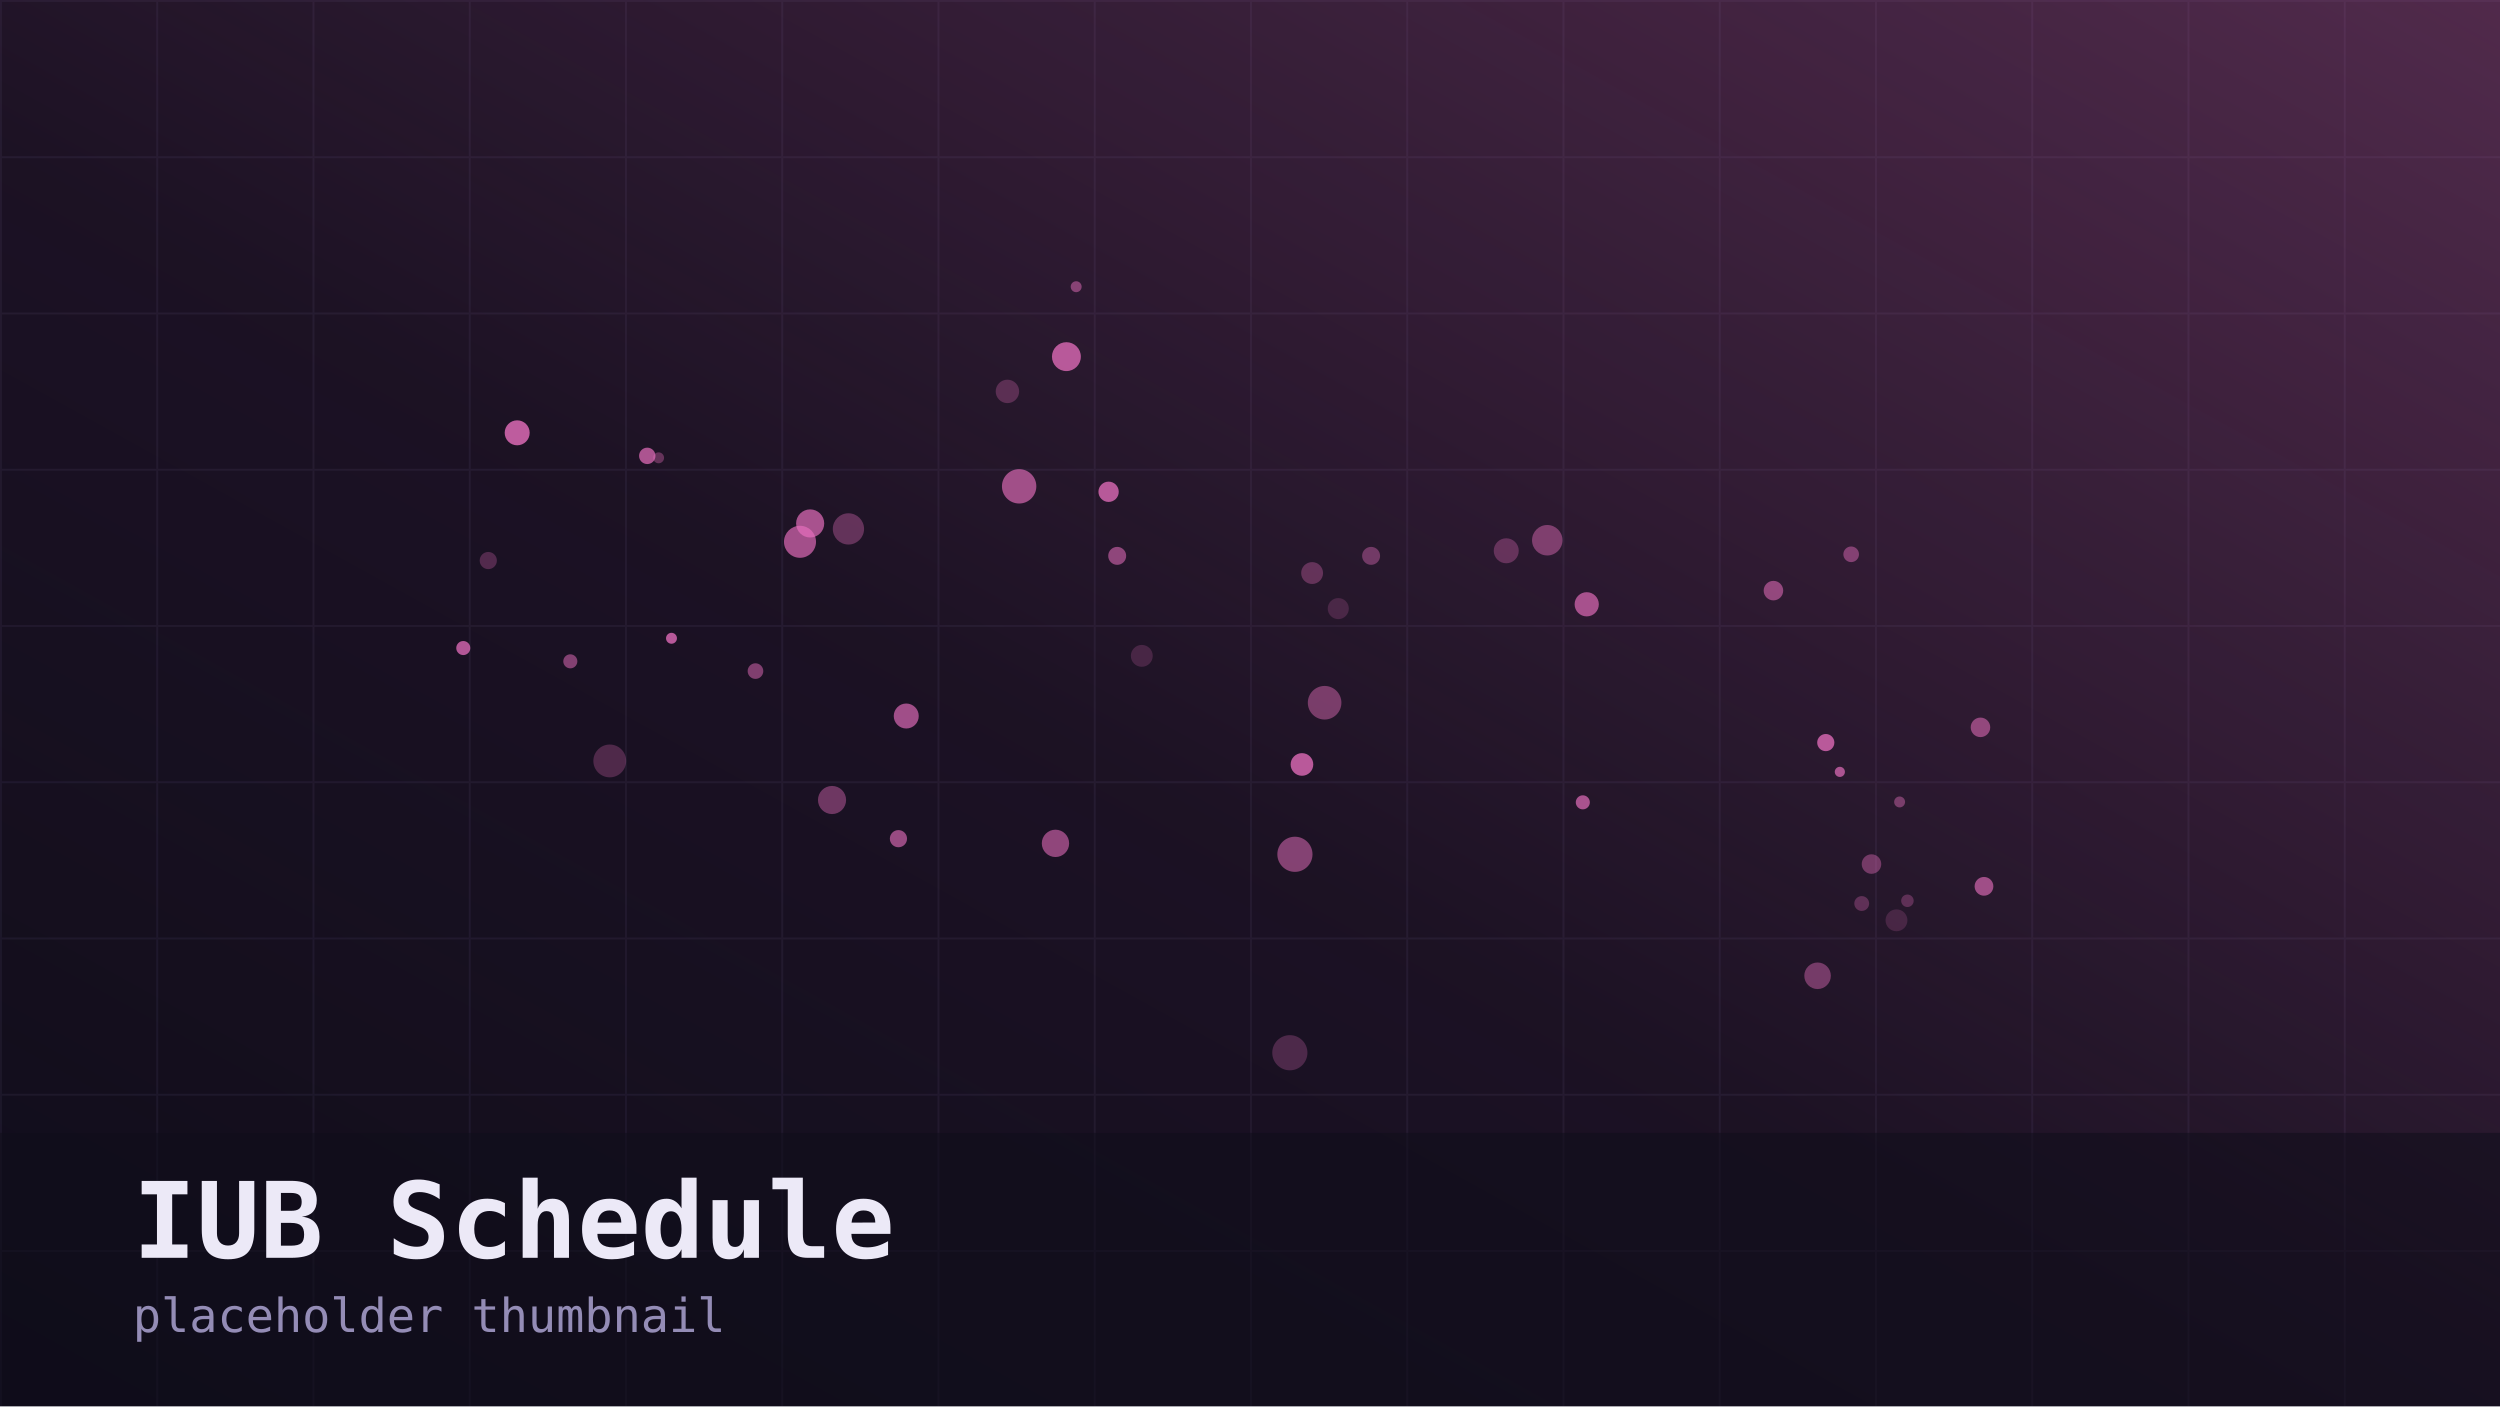
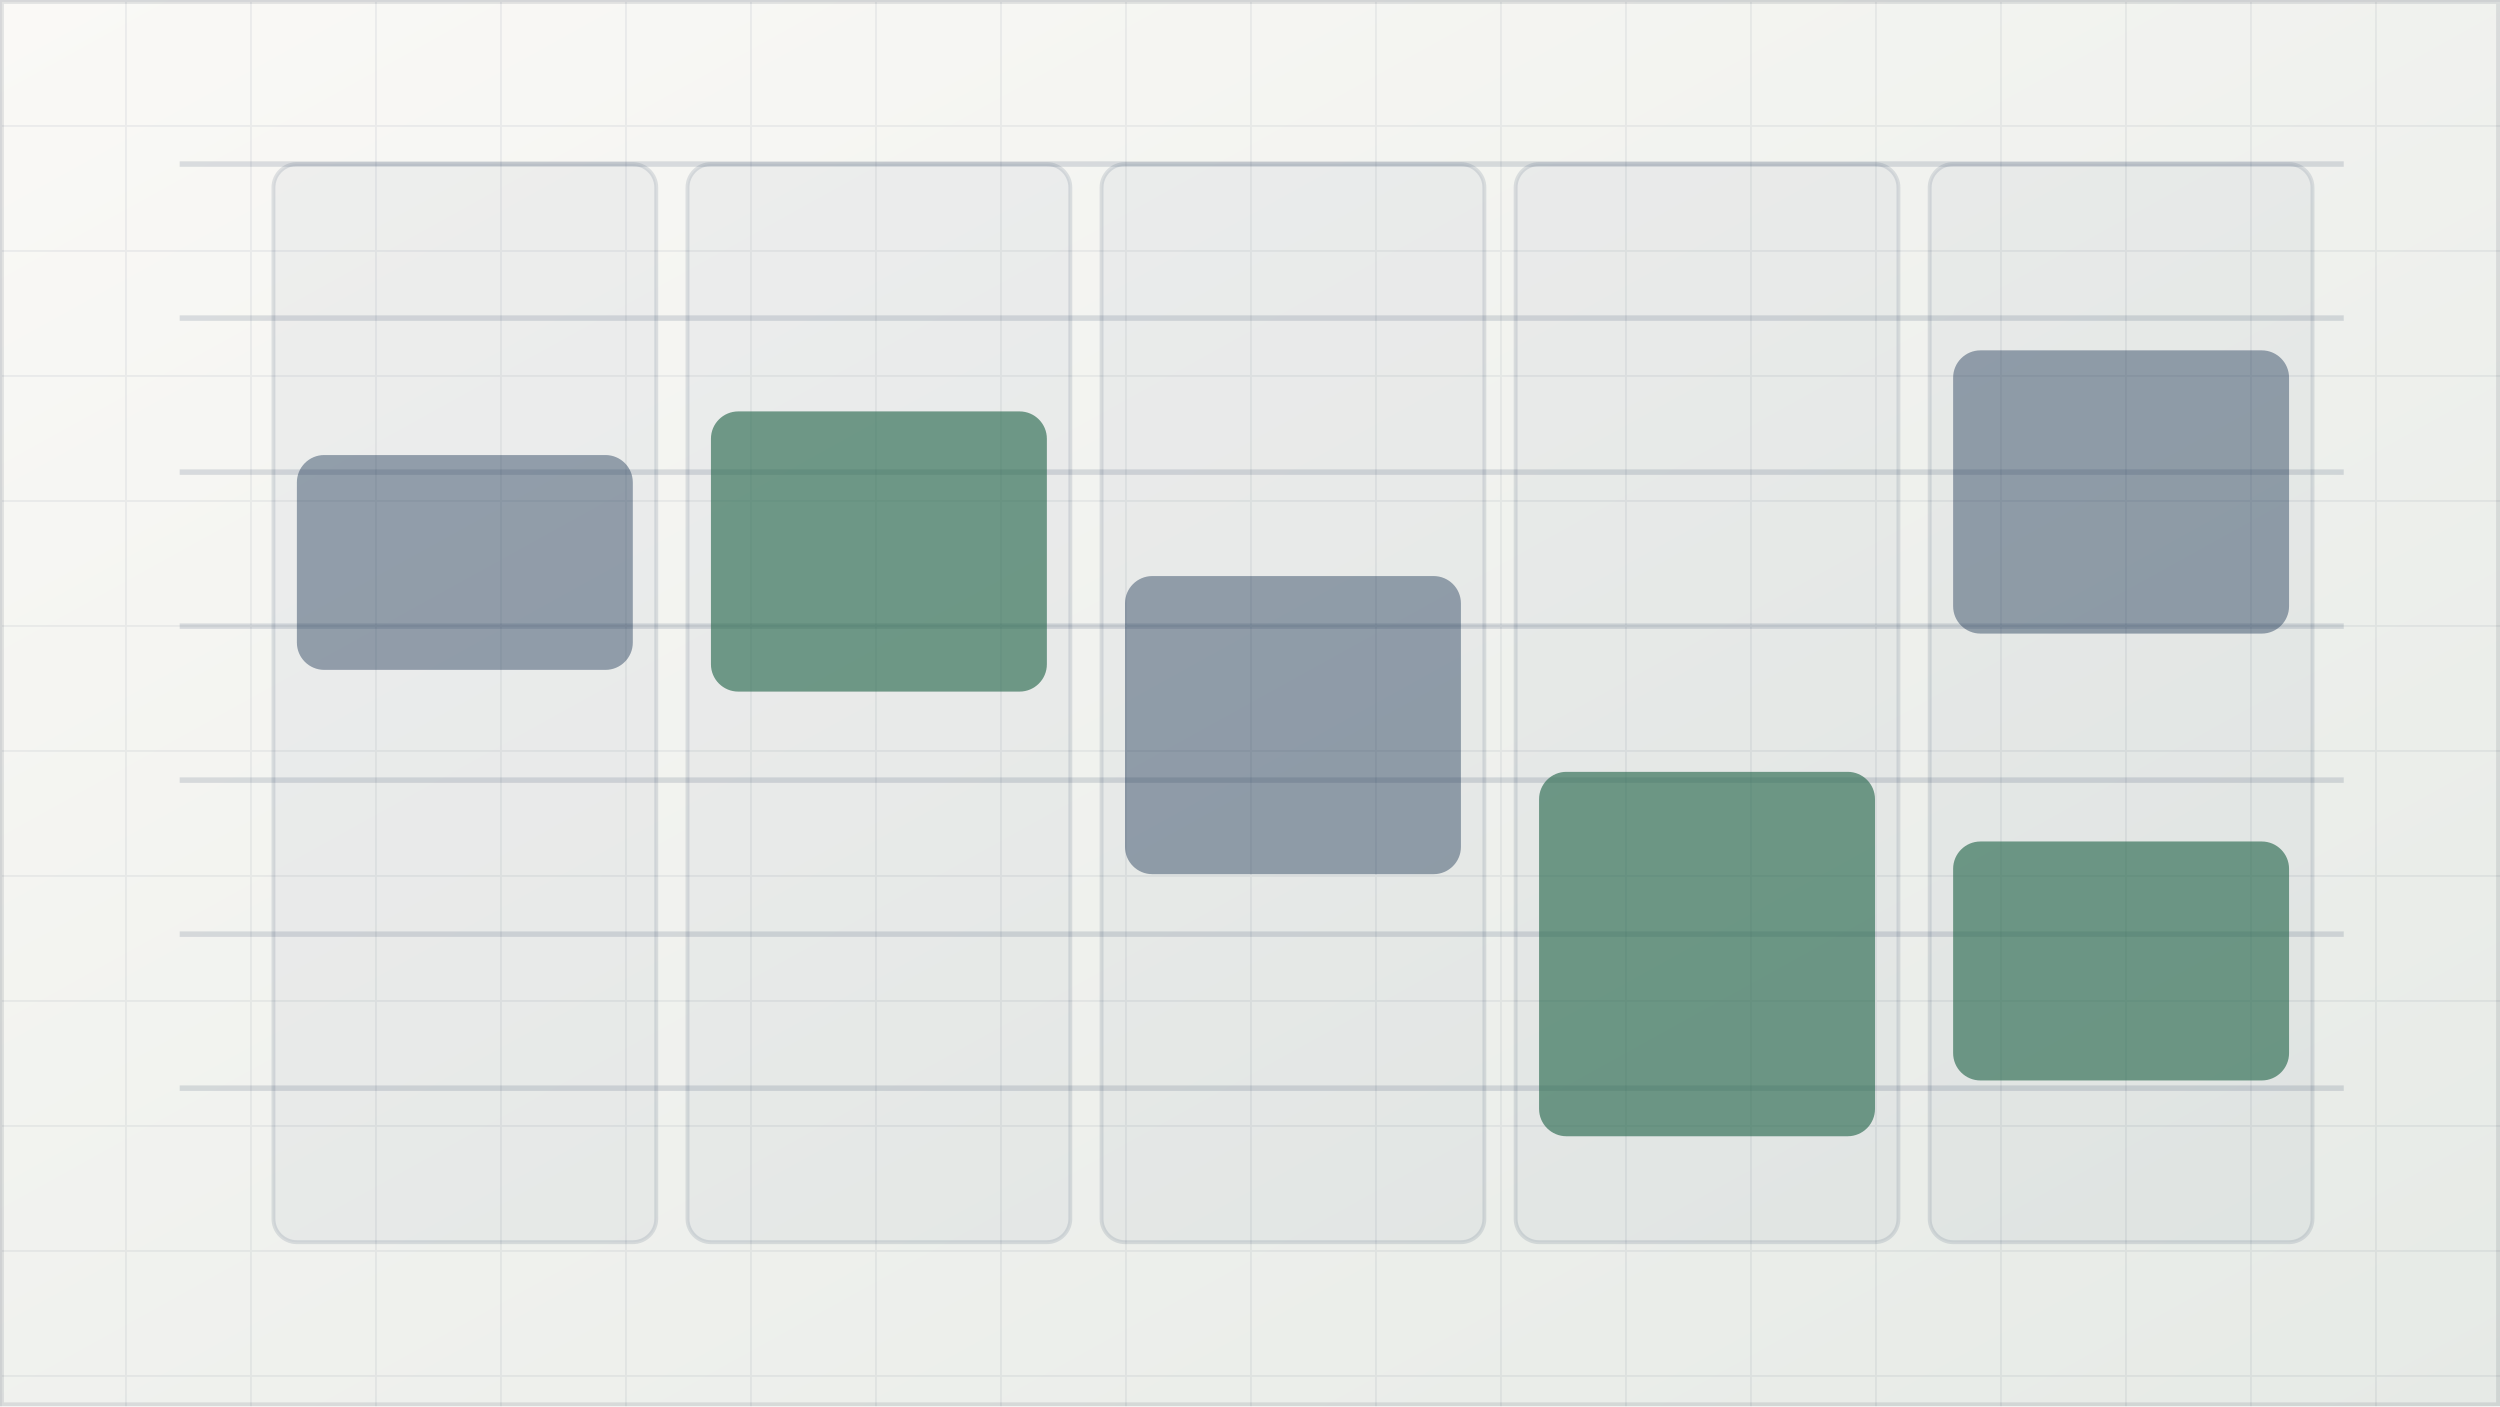
- <svg xmlns="http://www.w3.org/2000/svg" viewBox="0 0 640 360" width="640" height="360" role="img" aria-label="IUB Schedule">
+ <svg xmlns="http://www.w3.org/2000/svg" viewBox="0 0 640 360" width="640" height="360" role="img" aria-label="iub-schedule">
  <defs>
-     <linearGradient id="w" x1="1" y1="0" x2="0" y2="1">
-       <stop offset="0" stop-color="#E86FBE" stop-opacity="0.30" />
-       <stop offset="0.55" stop-color="#E86FBE" stop-opacity="0.06" />
-       <stop offset="1" stop-color="#E86FBE" stop-opacity="0" />
+     <linearGradient id="wash" x1="0" y1="0" x2="1" y2="1">
+       <stop offset="0" stop-color="#faf9f6" />
+       <stop offset="1" stop-color="#e6eae6" />
    </linearGradient>
-     <pattern id="g" width="40" height="40" patternUnits="userSpaceOnUse">
-       <path d="M40 0H0V40" fill="none" stroke="#A796E0" stroke-opacity="0.07" stroke-width="1" />
+     <pattern id="grid" width="32" height="32" patternUnits="userSpaceOnUse">
+       <path d="M32 0H0V32" fill="none" stroke="#17304f" stroke-opacity="0.06" stroke-width="1" />
    </pattern>
  </defs>
-   <rect width="640" height="360" fill="#0F0C1A" />
-   <rect width="640" height="360" fill="url(#g)" />
-   <rect width="640" height="360" fill="url(#w)" />
-   <circle cx="286" cy="142.3" r="2.3" fill="#E86FBE" opacity="0.55" />
-   <circle cx="488.3" cy="230.6" r="1.6" fill="#E86FBE" opacity="0.29" />
-   <circle cx="132.4" cy="110.8" r="3.2" fill="#E86FBE" opacity="0.79" />
-   <circle cx="486.3" cy="205.3" r="1.4" fill="#E86FBE" opacity="0.42" />
-   <circle cx="204.8" cy="138.7" r="4.1" fill="#E86FBE" opacity="0.66" />
-   <circle cx="385.6" cy="141" r="3.2" fill="#E86FBE" opacity="0.31" />
-   <circle cx="270.2" cy="215.9" r="3.5" fill="#E86FBE" opacity="0.57" />
-   <circle cx="454" cy="151.2" r="2.5" fill="#E86FBE" opacity="0.54" />
-   <circle cx="283.8" cy="125.9" r="2.6" fill="#E86FBE" opacity="0.75" />
-   <circle cx="335.9" cy="146.7" r="2.8" fill="#E86FBE" opacity="0.32" />
-   <circle cx="165.7" cy="116.7" r="2.1" fill="#E86FBE" opacity="0.7" />
-   <circle cx="465.3" cy="249.8" r="3.4" fill="#E86FBE" opacity="0.42" />
-   <circle cx="217.2" cy="135.4" r="4" fill="#E86FBE" opacity="0.34" />
-   <circle cx="471" cy="197.6" r="1.3" fill="#E86FBE" opacity="0.68" />
-   <circle cx="273" cy="91.3" r="3.7" fill="#E86FBE" opacity="0.75" />
-   <circle cx="333.3" cy="195.7" r="2.9" fill="#E86FBE" opacity="0.76" />
-   <circle cx="275.5" cy="73.4" r="1.4" fill="#E86FBE" opacity="0.49" />
-   <circle cx="351" cy="142.3" r="2.3" fill="#E86FBE" opacity="0.39" />
-   <circle cx="292.3" cy="167.9" r="2.8" fill="#E86FBE" opacity="0.2" />
-   <circle cx="485.5" cy="235.6" r="2.8" fill="#E86FBE" opacity="0.18" />
-   <circle cx="168.6" cy="117.2" r="1.4" fill="#E86FBE" opacity="0.35" />
-   <circle cx="396.1" cy="138.3" r="3.9" fill="#E86FBE" opacity="0.44" />
-   <circle cx="171.9" cy="163.4" r="1.4" fill="#E86FBE" opacity="0.76" />
-   <circle cx="405.2" cy="205.4" r="1.8" fill="#E86FBE" opacity="0.68" />
-   <circle cx="260.9" cy="124.5" r="4.4" fill="#E86FBE" opacity="0.64" />
-   <circle cx="473.9" cy="141.9" r="2" fill="#E86FBE" opacity="0.45" />
-   <circle cx="125" cy="143.5" r="2.2" fill="#E86FBE" opacity="0.27" />
-   <circle cx="330.2" cy="269.5" r="4.5" fill="#E86FBE" opacity="0.25" />
-   <circle cx="232" cy="183.3" r="3.2" fill="#E86FBE" opacity="0.65" />
-   <circle cx="406.2" cy="154.7" r="3.1" fill="#E86FBE" opacity="0.66" />
-   <circle cx="146" cy="169.3" r="1.8" fill="#E86FBE" opacity="0.51" />
-   <circle cx="339.1" cy="179.9" r="4.3" fill="#E86FBE" opacity="0.44" />
-   <circle cx="193.4" cy="171.8" r="2" fill="#E86FBE" opacity="0.49" />
-   <circle cx="476.6" cy="231.3" r="1.9" fill="#E86FBE" opacity="0.3" />
-   <circle cx="118.6" cy="165.9" r="1.8" fill="#E86FBE" opacity="0.74" />
-   <circle cx="479.1" cy="221.2" r="2.5" fill="#E86FBE" opacity="0.4" />
-   <circle cx="230" cy="214.7" r="2.2" fill="#E86FBE" opacity="0.61" />
-   <circle cx="507" cy="186.2" r="2.5" fill="#E86FBE" opacity="0.54" />
-   <circle cx="257.9" cy="100.2" r="3" fill="#E86FBE" opacity="0.27" />
-   <circle cx="507.9" cy="226.9" r="2.4" fill="#E86FBE" opacity="0.62" />
-   <circle cx="213" cy="204.8" r="3.6" fill="#E86FBE" opacity="0.41" />
-   <circle cx="467.4" cy="190.1" r="2.2" fill="#E86FBE" opacity="0.75" />
-   <circle cx="207.4" cy="134" r="3.6" fill="#E86FBE" opacity="0.68" />
-   <circle cx="331.5" cy="218.7" r="4.5" fill="#E86FBE" opacity="0.51" />
-   <circle cx="156.1" cy="194.8" r="4.2" fill="#E86FBE" opacity="0.26" />
-   <circle cx="342.6" cy="155.8" r="2.7" fill="#E86FBE" opacity="0.19" />
-   <rect x="0" y="290" width="640" height="70" fill="#0F0C1A" opacity="0.55" />
-   <text x="34" y="322" font-family="'Anonymous Pro',monospace" font-size="27" font-weight="700" fill="#ECE9F7">IUB Schedule</text>
-   <text x="34" y="341" font-family="'Anonymous Pro',monospace" font-size="12" fill="#948CB6">placeholder thumbnail</text>
+   <rect width="640" height="360" fill="#f2f1ec" />
+   <rect width="640" height="360" fill="url(#wash)" />
+   <rect width="640" height="360" fill="url(#grid)" />
+   <g>
+     <rect x="70" y="42" width="98" height="276" rx="6" fill="#17304f" fill-opacity="0.04" stroke="#17304f" stroke-opacity="0.12" />
+     <rect x="176" y="42" width="98" height="276" rx="6" fill="#17304f" fill-opacity="0.04" stroke="#17304f" stroke-opacity="0.12" />
+     <rect x="282" y="42" width="98" height="276" rx="6" fill="#17304f" fill-opacity="0.04" stroke="#17304f" stroke-opacity="0.12" />
+     <rect x="388" y="42" width="98" height="276" rx="6" fill="#17304f" fill-opacity="0.04" stroke="#17304f" stroke-opacity="0.12" />
+     <rect x="494" y="42" width="98" height="276" rx="6" fill="#17304f" fill-opacity="0.04" stroke="#17304f" stroke-opacity="0.12" />
+     <line x1="46" y1="42" x2="600" y2="42" stroke="#17304f" stroke-opacity="0.14" stroke-width="1.4" />
+     <line x1="46" y1="81.43" x2="600" y2="81.43" stroke="#17304f" stroke-opacity="0.14" stroke-width="1.4" />
+     <line x1="46" y1="120.86" x2="600" y2="120.86" stroke="#17304f" stroke-opacity="0.14" stroke-width="1.4" />
+     <line x1="46" y1="160.29" x2="600" y2="160.29" stroke="#17304f" stroke-opacity="0.14" stroke-width="1.4" />
+     <line x1="46" y1="199.71" x2="600" y2="199.71" stroke="#17304f" stroke-opacity="0.14" stroke-width="1.4" />
+     <line x1="46" y1="239.14" x2="600" y2="239.14" stroke="#17304f" stroke-opacity="0.14" stroke-width="1.4" />
+     <line x1="46" y1="278.57" x2="600" y2="278.57" stroke="#17304f" stroke-opacity="0.14" stroke-width="1.4" />
+     <rect x="76" y="116.49" width="86" height="55" rx="7" fill="#17304f" fill-opacity="0.42" />
+     <rect x="182" y="105.32" width="86" height="71.73" rx="7" fill="#2c6a51" fill-opacity="0.65" />
+     <rect x="288" y="147.47" width="86" height="76.32" rx="7" fill="#17304f" fill-opacity="0.42" />
+     <rect x="394" y="197.59" width="86" height="93.29" rx="7" fill="#2c6a51" fill-opacity="0.65" />
+     <rect x="500" y="89.69" width="86" height="72.51" rx="7" fill="#17304f" fill-opacity="0.42" />
+     <rect x="500" y="215.42" width="86" height="61.18" rx="7" fill="#2c6a51" fill-opacity="0.65" />
+   </g>
+   <rect x="0.5" y="0.5" width="639" height="359" fill="none" stroke="#0e1a2b" stroke-opacity="0.1" />
</svg>
